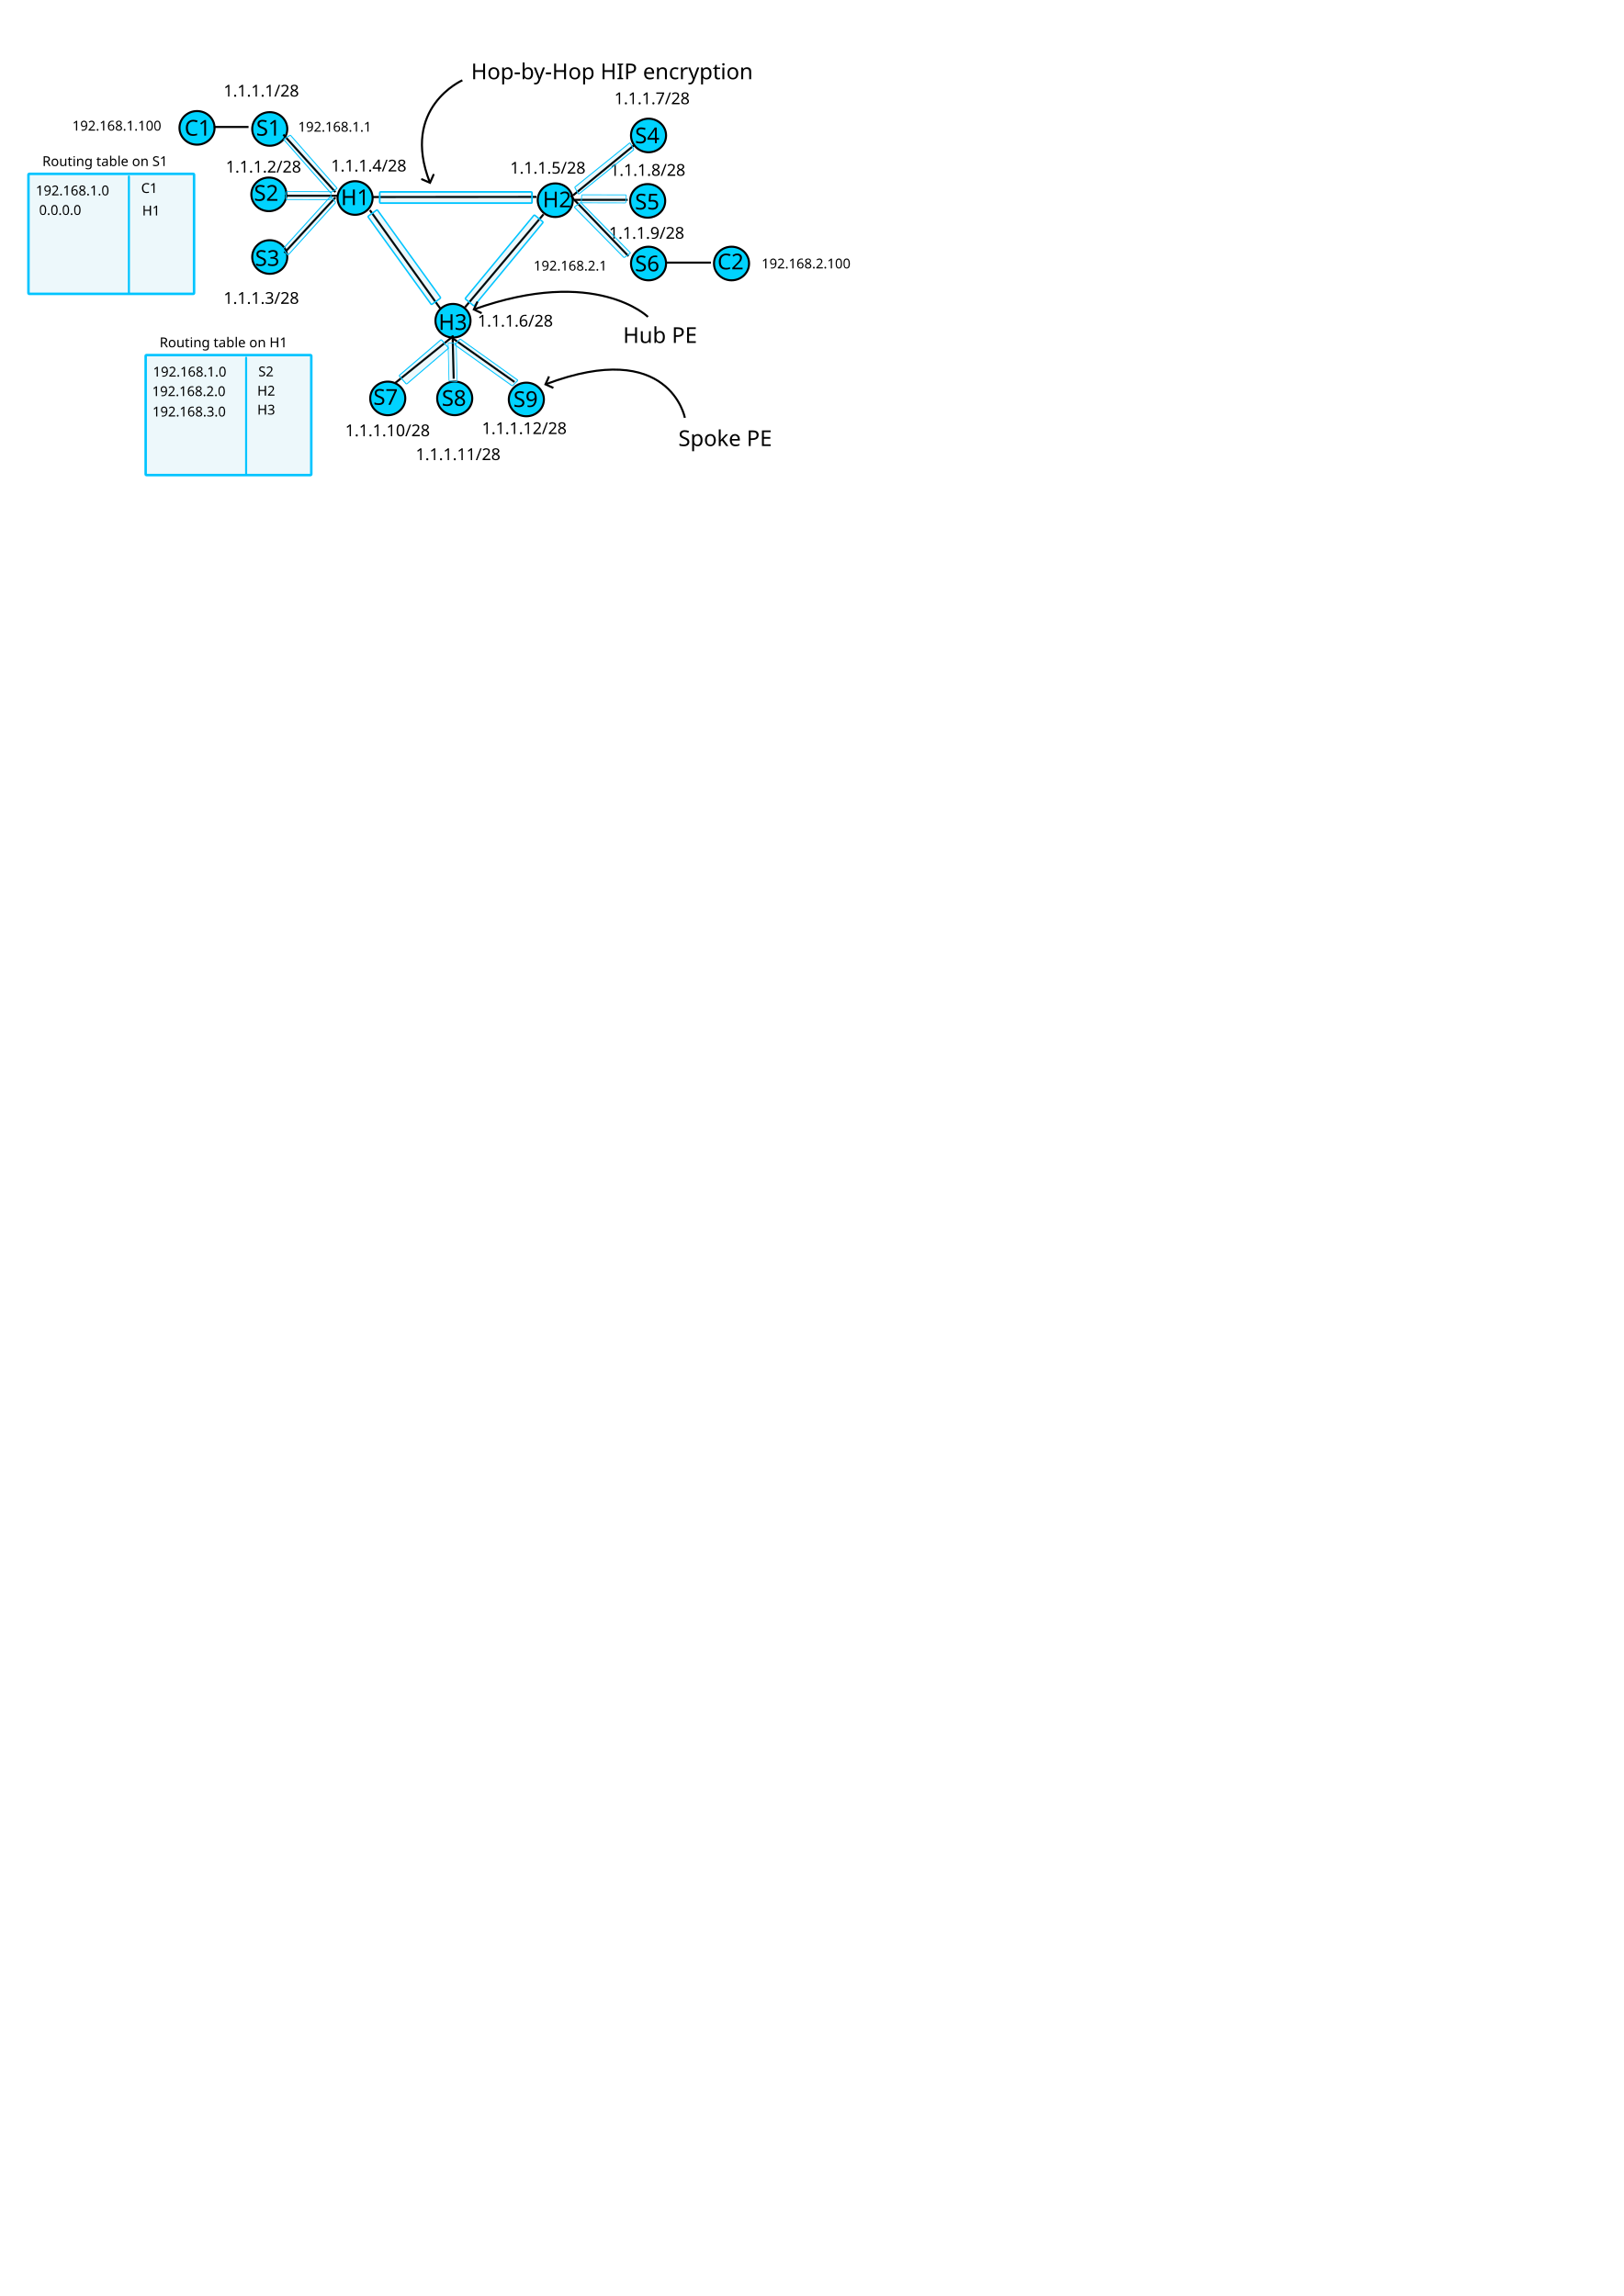
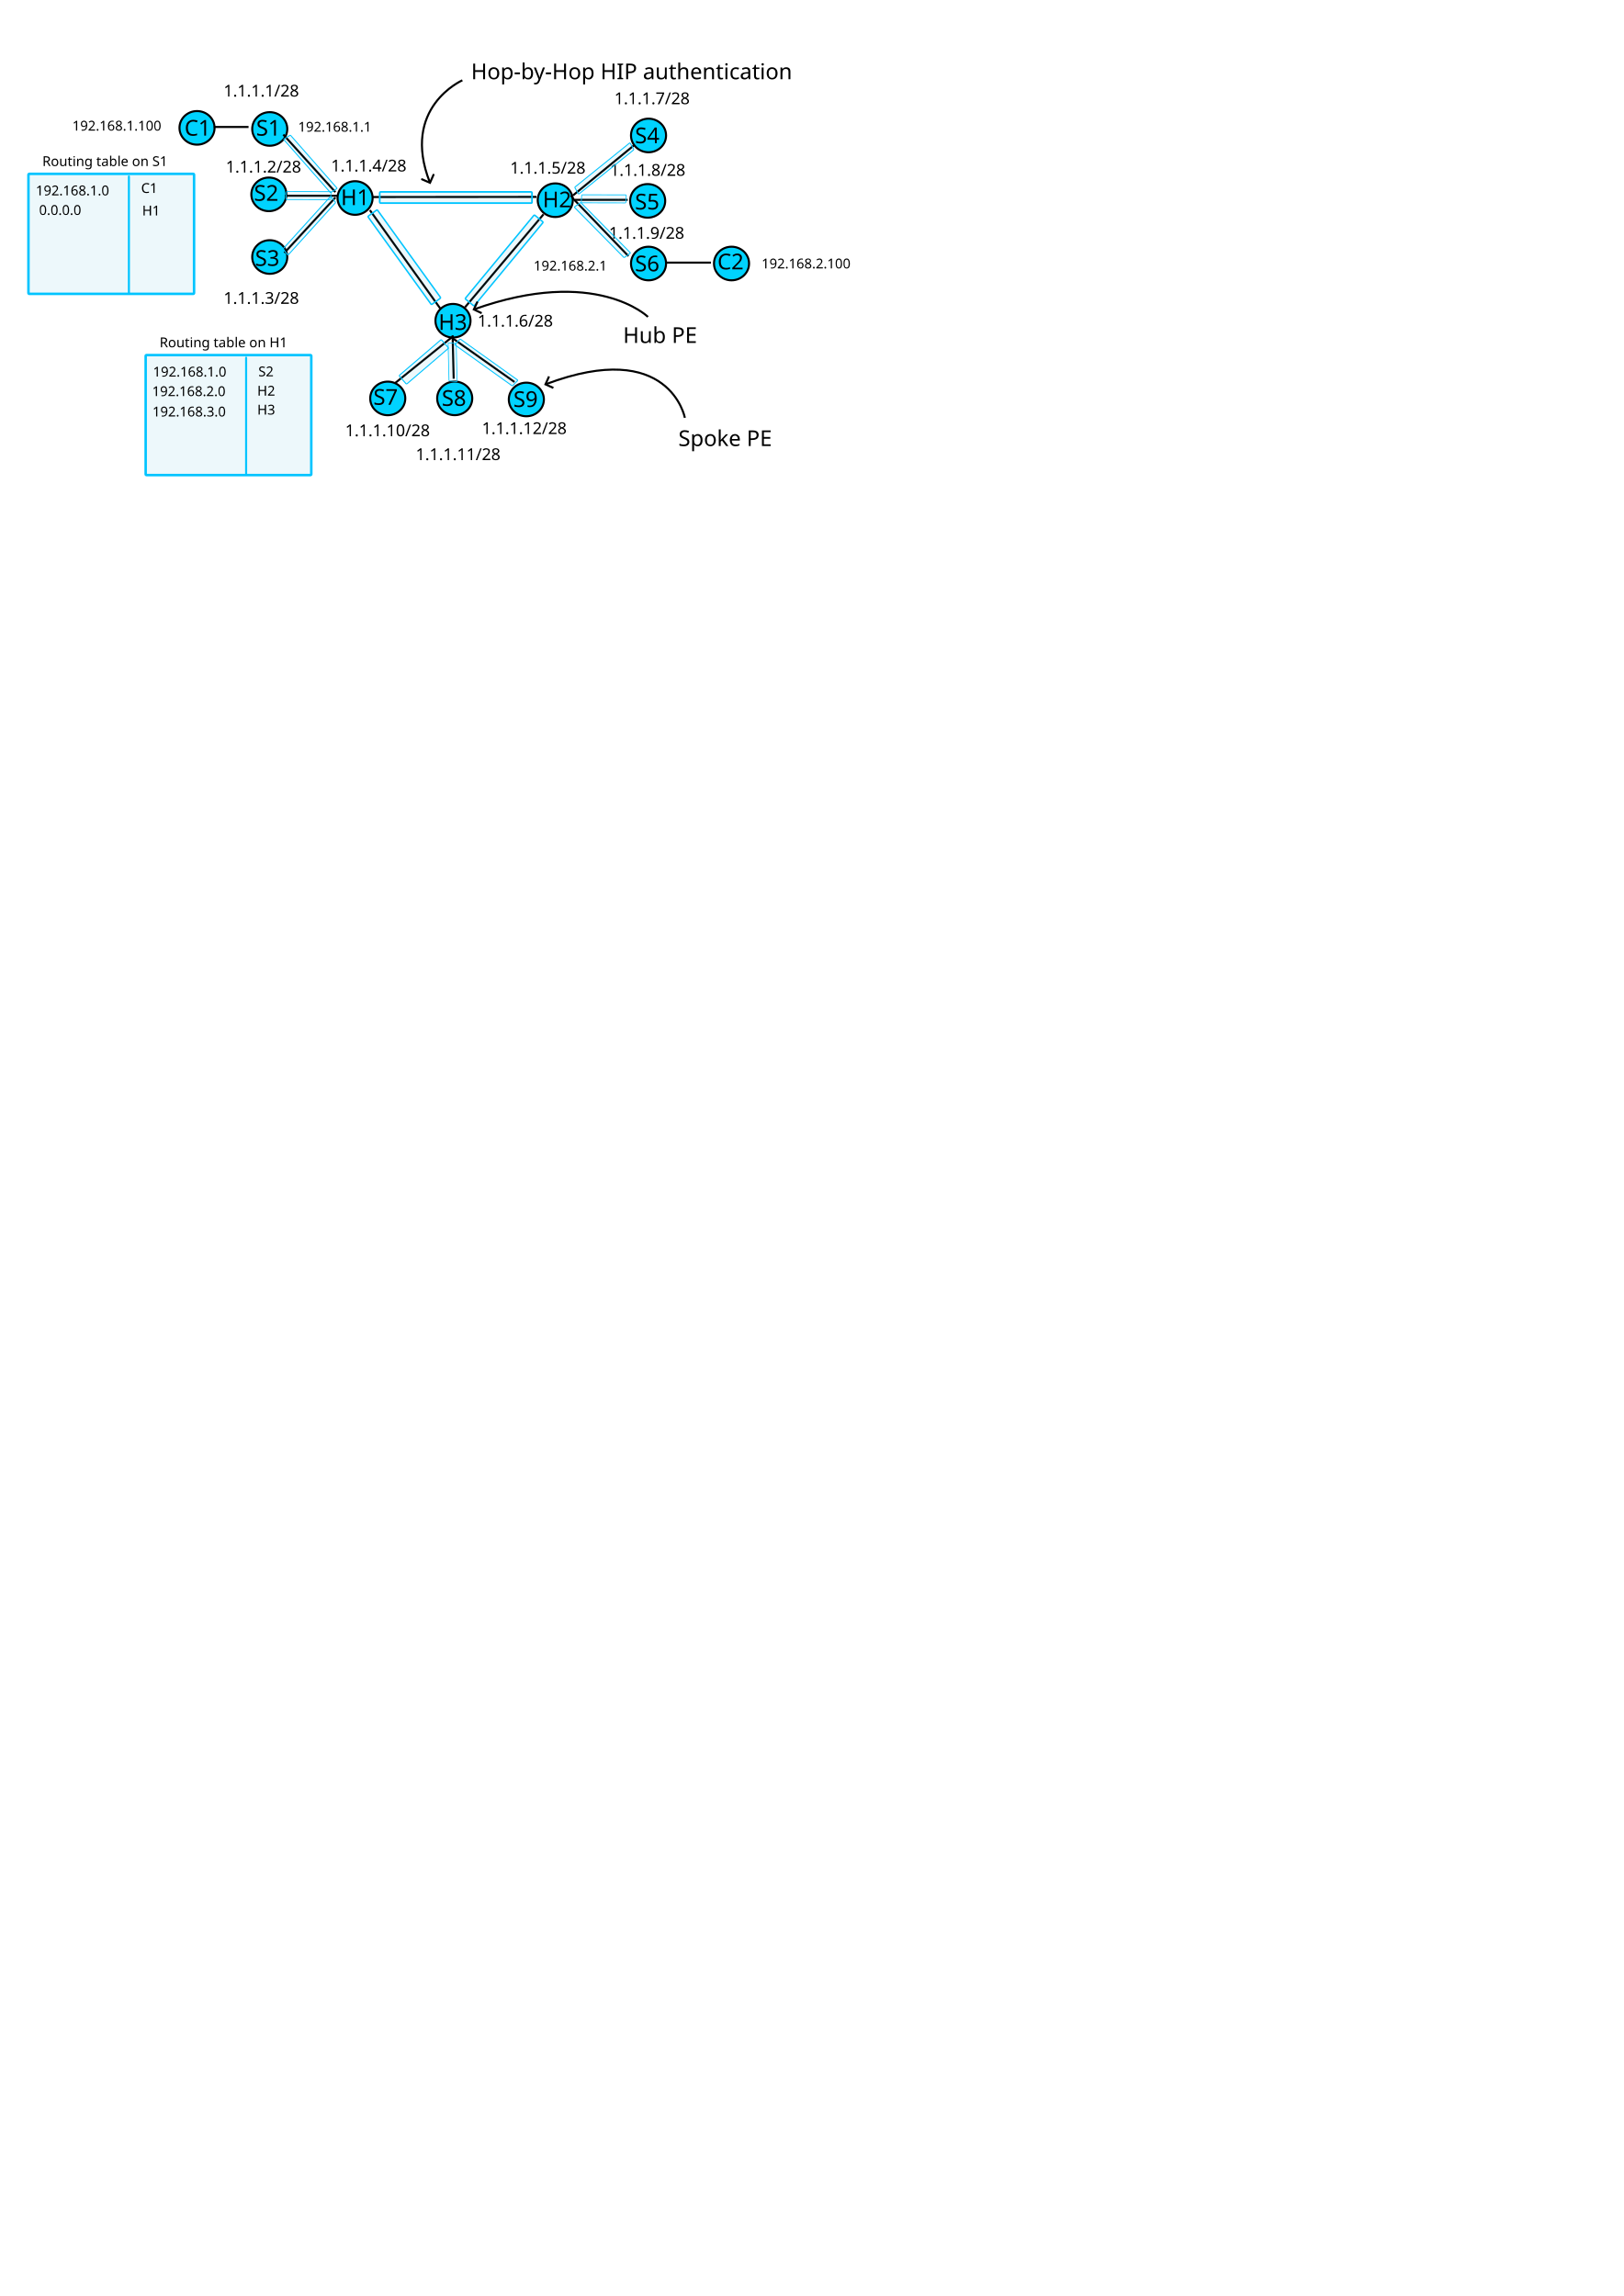
<svg xmlns="http://www.w3.org/2000/svg" width="210mm" height="297mm" viewBox="0 0 210 297" version="1.1" id="svg8">
  <defs id="defs2">
    <marker style="overflow:visible" id="marker27" refX="0" refY="0" orient="auto-start-reverse" markerWidth="1" markerHeight="1" viewBox="0 0 1 1" preserveAspectRatio="xMidYMid">
      <path style="fill:none;stroke:context-stroke;stroke-width:1;stroke-linecap:butt" d="M 3,-3 0,0 3,3" transform="rotate(180,0.125,0)" id="path27" />
    </marker>
    <marker style="overflow:visible" id="ArrowWide" refX="0" refY="0" orient="auto-start-reverse" markerWidth="1" markerHeight="1" viewBox="0 0 1 1" preserveAspectRatio="xMidYMid">
      <path style="fill:none;stroke:context-stroke;stroke-width:1;stroke-linecap:butt" d="M 3,-3 0,0 3,3" transform="rotate(180,0.125,0)" id="path1" />
    </marker>
    <marker style="overflow:visible" id="ArrowWideRounded" refX="0" refY="0" orient="auto-start-reverse" markerWidth="1" markerHeight="1" viewBox="0 0 1 1" preserveAspectRatio="xMidYMid">
      <path style="fill:none;stroke:context-stroke;stroke-width:1;stroke-linecap:round" d="M 3,-3 0,0 3,3" transform="rotate(180,0.125,0)" id="path2" />
    </marker>
  </defs>
  <g id="layer1">
    <ellipse style="fill:#00d3ff;fill-opacity:1;stroke:#000000;stroke-width:0.265;stroke-miterlimit:4;stroke-dasharray:none;stroke-dashoffset:0;stroke-opacity:1" id="path817" cx="34.774" cy="25.141" rx="2.268" ry="2.173" />
    <ellipse style="fill:#00d3ff;fill-opacity:1;stroke:#000000;stroke-width:0.265;stroke-miterlimit:4;stroke-dasharray:none;stroke-dashoffset:0;stroke-opacity:1" id="path817-0" cx="58.586" cy="41.488" rx="2.268" ry="2.173" />
    <ellipse style="fill:#00d3ff;fill-opacity:1;stroke:#000000;stroke-width:0.265;stroke-miterlimit:4;stroke-dasharray:none;stroke-dashoffset:0;stroke-opacity:1" id="path817-1" cx="45.924" cy="25.613" rx="2.268" ry="2.173" />
    <ellipse style="fill:#00d3ff;fill-opacity:1;stroke:#000000;stroke-width:0.265;stroke-miterlimit:4;stroke-dasharray:none;stroke-dashoffset:0;stroke-opacity:1" id="path817-1-8" cx="71.815" cy="25.897" rx="2.268" ry="2.173" />
    <ellipse style="fill:#00d3ff;fill-opacity:1;stroke:#000000;stroke-width:0.265;stroke-miterlimit:4;stroke-dasharray:none;stroke-dashoffset:0;stroke-opacity:1" id="path817-1-8-6" cx="50.149" cy="51.538" rx="2.268" ry="2.173" />
    <text xml:space="preserve" style="font-style:normal;font-weight:normal;font-size:2.117px;line-height:1.25;font-family:sans-serif;letter-spacing:0px;word-spacing:0px;fill:#000000;fill-opacity:1;stroke:none;stroke-width:0.265" x="32.884" y="20.983" id="text889" />
    <ellipse style="fill:#00d3ff;fill-opacity:1;stroke:#000000;stroke-width:0.265;stroke-miterlimit:4;stroke-dasharray:none;stroke-dashoffset:0;stroke-opacity:1" id="path817-8" cx="34.887" cy="33.245" rx="2.268" ry="2.173" />
    <path style="fill:none;stroke:#000000;stroke-width:0.265px;stroke-linecap:butt;stroke-linejoin:miter;stroke-opacity:1" d="m 36.883,25.321 h 6.815" id="path983" />
    <path style="fill:none;stroke:#000000;stroke-width:0.265px;stroke-linecap:butt;stroke-linejoin:miter;stroke-opacity:1" d="m 47.841,27.191 9.087,12.695" id="path985" />
    <path style="fill:none;stroke:#000000;stroke-width:0.265px;stroke-linecap:butt;stroke-linejoin:miter;stroke-opacity:1" d="M 60.136,39.753 70.292,27.726" id="path987" />
    <path style="fill:none;stroke:#000000;stroke-width:0.265;stroke-linecap:butt;stroke-linejoin:miter;stroke-opacity:1;stroke-dasharray:none" d="m 48.133,25.487 21.257,-0.016" id="path1094" />
    <ellipse style="fill:#00d3ff;fill-opacity:1;stroke:#000000;stroke-width:0.265;stroke-miterlimit:4;stroke-dasharray:none;stroke-dashoffset:0;stroke-opacity:1" id="ellipse1" cx="34.887" cy="16.68" rx="2.268" ry="2.173" />
    <ellipse style="fill:#00d3ff;fill-opacity:1;stroke:#000000;stroke-width:0.265;stroke-miterlimit:4;stroke-dasharray:none;stroke-dashoffset:0;stroke-opacity:1" id="ellipse2" cx="58.81" cy="51.531" rx="2.268" ry="2.173" />
    <ellipse style="fill:#00d3ff;fill-opacity:1;stroke:#000000;stroke-width:0.265;stroke-miterlimit:4;stroke-dasharray:none;stroke-dashoffset:0;stroke-opacity:1" id="ellipse3" cx="68.075" cy="51.672" rx="2.268" ry="2.173" />
    <ellipse style="fill:#00d3ff;fill-opacity:1;stroke:#000000;stroke-width:0.265;stroke-miterlimit:4;stroke-dasharray:none;stroke-dashoffset:0;stroke-opacity:1" id="ellipse4" cx="83.765" cy="25.983" rx="2.268" ry="2.173" />
    <ellipse style="fill:#00d3ff;fill-opacity:1;stroke:#000000;stroke-width:0.265;stroke-miterlimit:4;stroke-dasharray:none;stroke-dashoffset:0;stroke-opacity:1" id="ellipse5" cx="83.878" cy="34.087" rx="2.268" ry="2.173" />
    <ellipse style="fill:#00d3ff;fill-opacity:1;stroke:#000000;stroke-width:0.265;stroke-miterlimit:4;stroke-dasharray:none;stroke-dashoffset:0;stroke-opacity:1" id="ellipse6" cx="83.878" cy="17.523" rx="2.268" ry="2.173" />
    <path style="fill:none;stroke:#000000;stroke-width:0.265px;stroke-linecap:butt;stroke-linejoin:miter;stroke-opacity:1" d="M 74.364,25.85 H 81.179" id="path6" />
    <path style="fill:none;stroke:#000000;stroke-width:0.265px;stroke-linecap:butt;stroke-linejoin:miter;stroke-opacity:1" d="m 36.638,17.407 6.738,7.44" id="path7" />
    <path style="fill:none;stroke:#000000;stroke-width:0.265px;stroke-linecap:butt;stroke-linejoin:miter;stroke-opacity:1" d="M 36.779,32.708 43.376,25.548" id="path8" />
    <path style="fill:none;stroke:#000000;stroke-width:0.265px;stroke-linecap:butt;stroke-linejoin:miter;stroke-opacity:1" d="m 74.119,25.268 7.861,-6.457" id="path9" />
    <path style="fill:none;stroke:#000000;stroke-width:0.265px;stroke-linecap:butt;stroke-linejoin:miter;stroke-opacity:1" d="m 73.838,25.268 0.281,0.421 7.159,7.44" id="path10" />
    <path style="fill:none;stroke:#000000;stroke-width:0.265px;stroke-linecap:butt;stroke-linejoin:miter;stroke-opacity:1" d="m 58.537,43.376 0.14,5.615" id="path11" />
    <path style="fill:none;stroke:#000000;stroke-width:0.265px;stroke-linecap:butt;stroke-linejoin:miter;stroke-opacity:1" d="m 51.097,49.553 7.3,-5.896 8.142,5.755" id="path12" />
    <text xml:space="preserve" style="font-size:2.117px;line-height:1.25;font-family:sans-serif;stroke-width:0.265" x="28.917" y="12.493" id="text12">
      <tspan id="tspan12" style="font-size:2.117px;stroke-width:0.265" x="28.917" y="12.493">1.1.1.1/28</tspan>
    </text>
    <text xml:space="preserve" style="font-size:2.117px;line-height:1.25;font-family:sans-serif;stroke-width:0.265" x="28.917" y="39.305" id="text13">
      <tspan id="tspan13" style="font-size:2.117px;stroke-width:0.265" x="28.917" y="39.305">1.1.1.3/28</tspan>
    </text>
    <text xml:space="preserve" style="font-size:2.117px;line-height:1.25;font-family:sans-serif;stroke-width:0.265" x="29.198" y="22.32" id="text14">
      <tspan id="tspan14" style="font-size:2.117px;stroke-width:0.265" x="29.198" y="22.32">1.1.1.2/28</tspan>
    </text>
    <text xml:space="preserve" style="font-size:2.117px;line-height:1.25;font-family:sans-serif;stroke-width:0.265" x="42.815" y="22.179" id="text15">
      <tspan id="tspan15" style="font-size:2.117px;stroke-width:0.265" x="42.815" y="22.179">1.1.1.4/28</tspan>
    </text>
    <text xml:space="preserve" style="font-size:2.117px;line-height:1.25;font-family:sans-serif;stroke-width:0.265" x="65.977" y="22.46" id="text16">
      <tspan id="tspan16" style="font-size:2.117px;stroke-width:0.265" x="65.977" y="22.46">1.1.1.5/28</tspan>
    </text>
    <text xml:space="preserve" style="font-size:2.117px;line-height:1.25;font-family:sans-serif;stroke-width:0.265" x="79.453" y="13.476" id="text17">
      <tspan id="tspan17" style="font-size:2.117px;stroke-width:0.265" x="79.453" y="13.476">1.1.1.7/28</tspan>
    </text>
    <text xml:space="preserve" style="font-size:2.117px;line-height:1.25;font-family:sans-serif;stroke-width:0.265" x="61.766" y="42.253" id="text18">
      <tspan id="tspan18" style="font-size:2.117px;stroke-width:0.265" x="61.766" y="42.253">1.1.1.6/28</tspan>
    </text>
    <text xml:space="preserve" style="font-size:2.117px;line-height:1.25;font-family:sans-serif;stroke-width:0.265" x="78.891" y="22.741" id="text19">
      <tspan id="tspan19" style="font-size:2.117px;stroke-width:0.265" x="78.891" y="22.741">1.1.1.8/28</tspan>
    </text>
    <text xml:space="preserve" style="font-size:2.117px;line-height:1.25;font-family:sans-serif;stroke-width:0.265" x="78.751" y="30.883" id="text20">
      <tspan id="tspan20" style="font-size:2.117px;stroke-width:0.265" x="78.751" y="30.883">1.1.1.9/28</tspan>
    </text>
    <text xml:space="preserve" style="font-size:2.117px;line-height:1.25;font-family:sans-serif;stroke-width:0.265" x="44.64" y="56.431" id="text21">
      <tspan id="tspan21" style="font-size:2.117px;stroke-width:0.265" x="44.64" y="56.431">1.1.1.10/28</tspan>
    </text>
    <text xml:space="preserve" style="font-size:2.117px;line-height:1.25;font-family:sans-serif;stroke-width:0.265" x="53.764" y="59.519" id="text22">
      <tspan id="tspan22" style="font-size:2.117px;stroke-width:0.265" x="53.764" y="59.519">1.1.1.11/28</tspan>
    </text>
    <text xml:space="preserve" style="font-size:2.117px;line-height:1.25;font-family:sans-serif;stroke-width:0.265" x="62.327" y="56.15" id="text23">
      <tspan id="tspan23" style="font-size:2.117px;stroke-width:0.265" x="62.327" y="56.15">1.1.1.12/28</tspan>
    </text>
    <rect style="fill:#00a6c9;fill-opacity:0.071;stroke:#00c4ff;stroke-width:0.22;stroke-dasharray:none" id="rect23" width="19.698" height="1.449" x="49.109" y="24.824" ry="0.111" />
    <path style="fill:none;stroke:#000000;stroke-width:0.265px;stroke-linecap:butt;stroke-linejoin:miter;stroke-opacity:1;marker-start:url(#ArrowWideRounded)" d="m 55.589,23.583 c -3.79,-9.686 4.211,-13.195 4.211,-13.195 v 0" id="path23" />
    <text xml:space="preserve" style="font-size:2.822px;line-height:1.25;font-family:sans-serif;stroke-width:0.265" x="60.923" y="10.247" id="text24">
-       <tspan id="tspan24" style="font-size:2.822px;stroke-width:0.265" x="60.923" y="10.247">Hop-by-Hop HIP encryption</tspan>
+       <tspan id="tspan24" style="font-size:2.822px;stroke-width:0.265" x="60.923" y="10.247">Hop-by-Hop HIP authentication</tspan>
    </text>
    <rect style="fill:#00a6c9;fill-opacity:0.071;stroke:#00c4ff;stroke-width:0.19;stroke-dasharray:none" id="rect24" width="14.072" height="1.506" x="50.63" y="-23.686" ry="0.115" transform="matrix(0.5851855,0.8108994,-0.8086302,0.5883172,0,0)" />
    <rect style="fill:#00a6c9;fill-opacity:0.071;stroke:#00c4ff;stroke-width:0.19;stroke-dasharray:none" id="rect25" width="14.072" height="1.506" x="-22.32" y="-72.479" ry="0.115" transform="matrix(-0.6369623,0.770895,-0.7733526,-0.6339761,0,0)" />
    <path style="fill:none;stroke:#000000;stroke-width:0.265px;stroke-linecap:butt;stroke-linejoin:miter;stroke-opacity:1;marker-start:url(#ArrowWide)" d="m 70.609,49.693 c 16.003,-6.036 17.968,4.352 17.968,4.352 v 0 0" id="path25" />
    <text xml:space="preserve" style="font-size:2.822px;line-height:1.25;font-family:sans-serif;stroke-width:0.265" x="89.279" y="54.466" id="text25">
      <tspan id="tspan25" style="stroke-width:0.265;font-size:2.822px" x="89.279" y="54.466" />
    </text>
    <text xml:space="preserve" style="font-size:2.822px;line-height:1.25;font-family:sans-serif;stroke-width:0.265" x="87.735" y="57.695" id="text26">
      <tspan id="tspan26" style="font-size:2.822px;stroke-width:0.265" x="87.735" y="57.695">Spoke PE</tspan>
    </text>
    <path style="fill:none;stroke:#000000;stroke-width:0.265;stroke-linecap:butt;stroke-linejoin:miter;stroke-opacity:1;stroke-dasharray:none;marker-start:url(#marker27)" d="m 61.344,40.007 c 15.722,-5.615 22.46,0.983 22.46,0.983 v 0" id="path26" />
    <text xml:space="preserve" style="font-size:2.822px;line-height:1.25;font-family:sans-serif;stroke-width:0.265" x="80.576" y="44.359" id="text27">
      <tspan id="tspan27" style="stroke-width:0.265" x="80.576" y="44.359">Hub PE</tspan>
    </text>
    <rect style="fill:#00a6c9;fill-opacity:0.071;stroke:#00c4ff;stroke-width:0.127;stroke-dasharray:none" id="rect27" width="9.19" height="1.034" x="35.399" y="-16.869" ry="0.079" transform="matrix(0.6600216,0.7512466,-0.8409442,0.5411218,0,0)" />
    <rect style="fill:#00a6c9;fill-opacity:0.071;stroke:#00c4ff;stroke-width:0.127;stroke-dasharray:none" id="rect28" width="9.19" height="1.034" x="74.063" y="1.036" ry="0.079" transform="matrix(0.8132594,0.5819013,-0.6962369,0.7178121,0,0)" />
    <text xml:space="preserve" style="font-size:2.822px;line-height:1.25;font-family:sans-serif;stroke-width:0.265" x="44.078" y="26.531" id="text28">
      <tspan id="tspan28" style="stroke-width:0.265" x="44.078" y="26.531">H1</tspan>
    </text>
    <text xml:space="preserve" style="font-size:2.822px;line-height:1.25;font-family:sans-serif;stroke-width:0.265" x="70.188" y="26.812" id="text29">
      <tspan id="tspan29" style="stroke-width:0.265" x="70.188" y="26.812">H2</tspan>
    </text>
    <text xml:space="preserve" style="font-size:2.822px;line-height:1.25;font-family:sans-serif;stroke-width:0.265" x="56.712" y="42.674" id="text30">
      <tspan id="tspan30" style="stroke-width:0.265" x="56.712" y="42.674">H3</tspan>
    </text>
    <text xml:space="preserve" style="font-size:2.822px;line-height:1.25;font-family:sans-serif;stroke-width:0.265" x="33.129" y="17.547" id="text31">
      <tspan id="tspan31" style="stroke-width:0.265" x="33.129" y="17.547">S1</tspan>
    </text>
    <text xml:space="preserve" style="font-size:2.822px;line-height:1.25;font-family:sans-serif;stroke-width:0.265" x="32.848" y="25.97" id="text32">
      <tspan id="tspan32" style="stroke-width:0.265" x="32.848" y="25.97">S2</tspan>
    </text>
    <text xml:space="preserve" style="font-size:2.822px;line-height:1.25;font-family:sans-serif;stroke-width:0.265" x="32.988" y="34.392" id="text33">
      <tspan id="tspan33" style="stroke-width:0.265" x="32.988" y="34.392">S3</tspan>
    </text>
    <text xml:space="preserve" style="font-size:2.822px;line-height:1.25;font-family:sans-serif;stroke-width:0.265" x="82.12" y="18.53" id="text34">
      <tspan id="tspan34" style="stroke-width:0.265" x="82.12" y="18.53">S4</tspan>
    </text>
    <text xml:space="preserve" style="font-size:2.822px;line-height:1.25;font-family:sans-serif;stroke-width:0.265" x="82.12" y="27.093" id="text35">
      <tspan id="tspan35" style="stroke-width:0.265" x="82.12" y="27.093">S5</tspan>
    </text>
    <text xml:space="preserve" style="font-size:2.822px;line-height:1.25;font-family:sans-serif;stroke-width:0.265" x="82.12" y="35.094" id="text36">
      <tspan id="tspan36" style="stroke-width:0.265" x="82.12" y="35.094">S6</tspan>
    </text>
    <text xml:space="preserve" style="font-size:2.822px;line-height:1.25;font-family:sans-serif;stroke-width:0.265" x="48.289" y="52.36" id="text37">
      <tspan id="tspan37" style="stroke-width:0.265" x="48.289" y="52.36">S7</tspan>
    </text>
    <text xml:space="preserve" style="font-size:2.822px;line-height:1.25;font-family:sans-serif;stroke-width:0.265" x="57.133" y="52.501" id="text38">
      <tspan id="tspan38" style="stroke-width:0.265" x="57.133" y="52.501">S8</tspan>
    </text>
    <text xml:space="preserve" style="font-size:2.822px;line-height:1.25;font-family:sans-serif;stroke-width:0.265" x="66.398" y="52.641" id="text39">
      <tspan id="tspan39" style="stroke-width:0.265" x="66.398" y="52.641">S9</tspan>
    </text>
    <ellipse style="fill:#00d3ff;fill-opacity:1;stroke:#000000;stroke-width:0.265;stroke-miterlimit:4;stroke-dasharray:none;stroke-dashoffset:0;stroke-opacity:1" id="ellipse39" cx="25.482" cy="16.54" rx="2.268" ry="2.173" />
    <ellipse style="fill:#00d3ff;fill-opacity:1;stroke:#000000;stroke-width:0.265;stroke-miterlimit:4;stroke-dasharray:none;stroke-dashoffset:0;stroke-opacity:1" id="ellipse40" cx="94.612" cy="34.087" rx="2.268" ry="2.173" />
    <text xml:space="preserve" style="font-size:2.822px;line-height:1.25;font-family:sans-serif;stroke-width:0.265" x="23.864" y="17.547" id="text40">
      <tspan id="tspan40" style="stroke-width:0.265" x="23.864" y="17.547">C1</tspan>
    </text>
    <text xml:space="preserve" style="font-size:2.822px;line-height:1.25;font-family:sans-serif;stroke-width:0.265" x="92.789" y="34.846" id="text41">
      <tspan id="tspan41" style="stroke-width:0.265" x="92.789" y="34.846">C2</tspan>
    </text>
    <rect style="fill:#00a6c9;fill-opacity:0.071;stroke:#00c4ff;stroke-width:0.127;stroke-dasharray:none" id="rect41" width="9.19" height="1.034" x="66.105" y="-35.483" ry="0.079" transform="matrix(0.7021421,0.7120368,-0.8084253,0.5885987,0,0)" />
    <rect style="fill:#00a6c9;fill-opacity:0.071;stroke:#00c4ff;stroke-width:0.094;stroke-dasharray:none" id="rect42" width="4.939" height="1.057" x="39.389" y="-58.297" ry="0.081" transform="matrix(0.02353528,0.999723,-0.9962455,-0.08657307,0,0)" />
    <rect style="fill:#00a6c9;fill-opacity:0.071;stroke:#00c4ff;stroke-width:0.134;stroke-dasharray:none" id="rect43" width="7.188" height="1.472" x="-14.115" y="-71.948" ry="0.113" transform="matrix(-0.7596542,0.6503272,-0.6575367,-0.7534225,0,0)" />
    <rect style="fill:#00a6c9;fill-opacity:0.071;stroke:#00c4ff;stroke-width:0.127;stroke-dasharray:none" id="rect44" width="9.19" height="1.034" x="8.023" y="49.289" ry="0.079" transform="matrix(0.6713844,-0.7411093,0.6331717,0.7740114,0,0)" />
    <rect style="fill:#00a6c9;fill-opacity:0.071;stroke:#00c4ff;stroke-width:0.127;stroke-dasharray:none" id="rect45" width="9.19" height="1.034" x="52.489" y="66.243" ry="0.079" transform="matrix(0.7784963,-0.6276492,0.5050611,0.8630836,0,0)" />
    <rect style="fill:#00a6c9;fill-opacity:0.071;stroke:#00c4ff;stroke-width:0.101;stroke-dasharray:none" id="rect46" width="5.773" height="1.042" x="76.642" y="25.047" ry="0.08" transform="matrix(0.999997,0.00244184,-0.05636663,0.9984101,0,0)" />
    <rect style="fill:#00a6c9;fill-opacity:0.071;stroke:#00c4ff;stroke-width:0.101;stroke-dasharray:none" id="rect47" width="5.773" height="1.042" x="38.441" y="24.718" ry="0.08" transform="matrix(0.999997,0.00244184,-0.05636663,0.9984101,0,0)" />
    <path style="fill:none;stroke:#000000;stroke-width:0.265px;stroke-linecap:butt;stroke-linejoin:miter;stroke-opacity:1" d="m 27.654,16.424 h 4.492" id="path47" />
    <path style="fill:none;stroke:#000000;stroke-width:0.265px;stroke-linecap:butt;stroke-linejoin:miter;stroke-opacity:1" d="M 86.191,33.971 H 91.946" id="path48" />
    <rect style="fill:#00a6c9;fill-opacity:0.071;stroke:#00c4ff;stroke-width:0.322;stroke-dasharray:none" id="rect48" width="21.421" height="15.525" x="3.678" y="22.489" ry="0.115" />
    <rect style="fill:#00a6c9;fill-opacity:0.071;stroke:#00c4ff;stroke-width:0.19;stroke-dasharray:none" id="rect49" width="0.075" height="15.235" x="16.634" y="22.779" ry="0.068" />
    <text xml:space="preserve" style="font-size:1.764px;line-height:1.25;font-family:sans-serif;stroke-width:0.265" x="4.632" y="25.268" id="text49">
      <tspan id="tspan49" style="stroke-width:0.265" x="4.632" y="25.268">192.168.1.0</tspan>
    </text>
    <text xml:space="preserve" style="font-size:1.764px;line-height:1.25;font-family:sans-serif;stroke-width:0.265" x="5.053" y="27.794" id="text50">
      <tspan id="tspan50" style="stroke-width:0.265" x="5.053" y="27.794">0.0.0.0</tspan>
    </text>
    <text xml:space="preserve" style="font-size:1.764px;line-height:1.25;font-family:sans-serif;stroke-width:0.265" x="18.249" y="24.955" id="text51">
      <tspan id="tspan51" style="stroke-width:0.265" x="18.249" y="24.955">C1</tspan>
    </text>
    <text xml:space="preserve" style="font-size:1.764px;line-height:1.25;font-family:sans-serif;stroke-width:0.265" x="18.389" y="27.87" id="text52">
      <tspan id="tspan52" style="stroke-width:0.265" x="18.389" y="27.87">H1</tspan>
    </text>
    <text xml:space="preserve" style="font-size:1.764px;line-height:1.25;font-family:sans-serif;stroke-width:0.265" x="9.361" y="16.89" id="text49-4">
      <tspan id="tspan49-0" style="stroke-width:0.265" x="9.361" y="16.89">192.168.1.100</tspan>
    </text>
    <text xml:space="preserve" style="font-size:1.764px;line-height:1.25;font-family:sans-serif;stroke-width:0.265" x="38.56" y="17.03" id="text53">
      <tspan id="tspan53" style="stroke-width:0.265" x="38.56" y="17.03">192.168.1.1</tspan>
    </text>
    <text xml:space="preserve" style="font-size:1.764px;line-height:1.25;font-family:sans-serif;stroke-width:0.265" x="5.475" y="21.478" id="text54">
      <tspan id="tspan54" style="stroke-width:0.265" x="5.475" y="21.478">Routing table on S1</tspan>
    </text>
    <text xml:space="preserve" style="font-size:1.764px;line-height:1.25;font-family:sans-serif;stroke-width:0.265" x="98.5" y="34.718" id="text55">
      <tspan id="tspan55" style="stroke-width:0.265" x="98.5" y="34.718">192.168.2.100</tspan>
    </text>
    <text xml:space="preserve" style="font-size:1.764px;line-height:1.25;font-family:sans-serif;stroke-width:0.265" x="69.021" y="34.998" id="text56">
      <tspan id="tspan56" style="stroke-width:0.265" x="69.021" y="34.998">192.168.2.1</tspan>
    </text>
    <rect style="fill:#00a6c9;fill-opacity:0.071;stroke:#00c4ff;stroke-width:0.322;stroke-dasharray:none" id="rect56" width="21.421" height="15.525" x="18.839" y="45.931" ry="0.115" />
    <rect style="fill:#00a6c9;fill-opacity:0.071;stroke:#00c4ff;stroke-width:0.19;stroke-dasharray:none" id="rect57" width="0.075" height="15.235" x="31.795" y="46.222" ry="0.068" />
    <text xml:space="preserve" style="font-size:1.764px;line-height:1.25;font-family:sans-serif;stroke-width:0.265" x="19.792" y="48.711" id="text57">
      <tspan id="tspan57" style="stroke-width:0.265" x="19.792" y="48.711">192.168.1.0</tspan>
    </text>
    <text xml:space="preserve" style="font-size:1.764px;line-height:1.25;font-family:sans-serif;stroke-width:0.265" x="19.684" y="51.237" id="text58">
      <tspan id="tspan58" style="stroke-width:0.265" x="19.684" y="51.237">192.168.2.0</tspan>
    </text>
    <text xml:space="preserve" style="font-size:1.764px;line-height:1.25;font-family:sans-serif;stroke-width:0.265" x="33.41" y="48.678" id="text59">
      <tspan id="tspan59" style="stroke-width:0.265" x="33.41" y="48.678">S2</tspan>
    </text>
    <text xml:space="preserve" style="font-size:1.764px;line-height:1.25;font-family:sans-serif;stroke-width:0.265" x="33.269" y="51.173" id="text60">
      <tspan id="tspan60" style="stroke-width:0.265" x="33.269" y="51.173">H2</tspan>
    </text>
    <text xml:space="preserve" style="font-size:1.764px;line-height:1.25;font-family:sans-serif;stroke-width:0.265" x="20.635" y="44.92" id="text61">
      <tspan id="tspan61" style="stroke-width:0.265" x="20.635" y="44.92">Routing table on H1</tspan>
    </text>
    <text xml:space="preserve" style="font-size:1.764px;line-height:1.25;font-family:sans-serif;stroke-width:0.265" x="19.717" y="53.872" id="text62">
      <tspan id="tspan62" style="stroke-width:0.265" x="19.717" y="53.872">192.168.3.0</tspan>
    </text>
    <text xml:space="preserve" style="font-size:1.764px;line-height:1.25;font-family:sans-serif;stroke-width:0.265" x="33.269" y="53.624" id="text63">
      <tspan id="tspan63" style="stroke-width:0.265" x="33.269" y="53.624">H3</tspan>
    </text>
  </g>
</svg>
